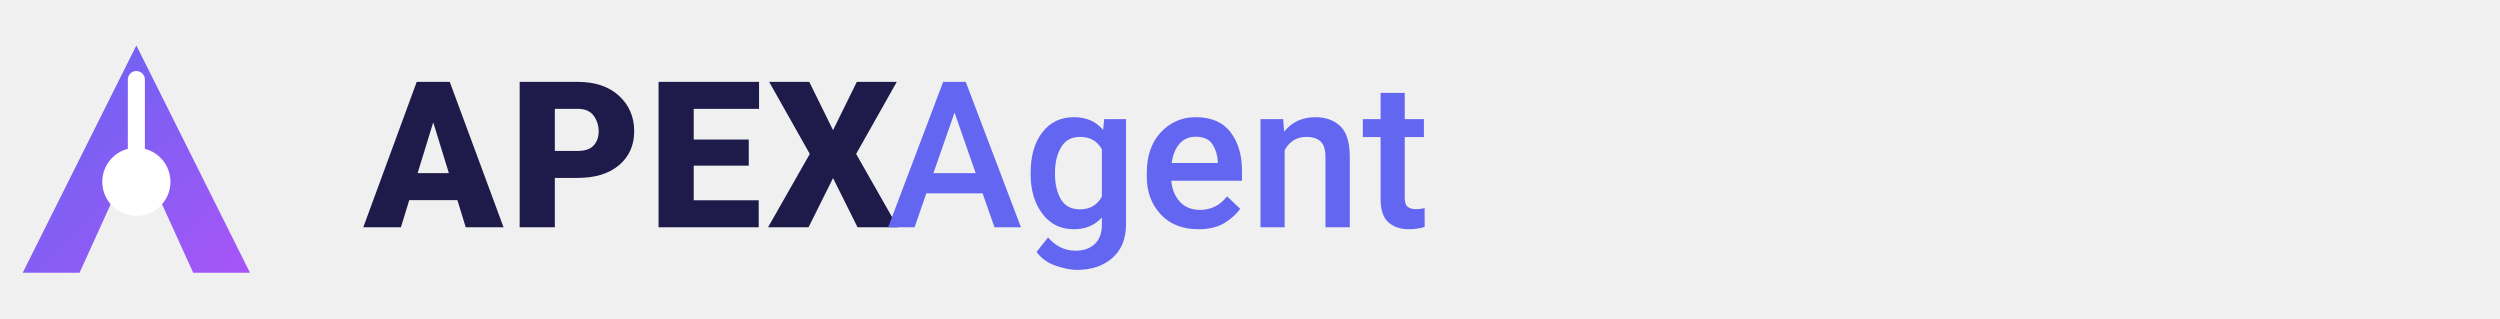
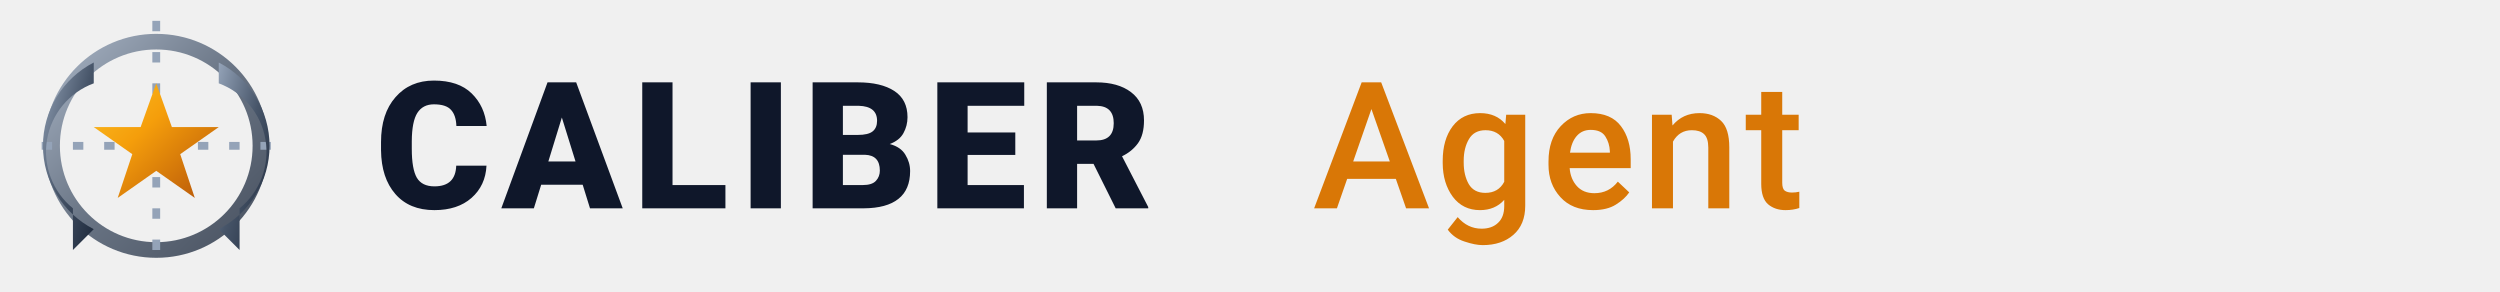
- <svg xmlns="http://www.w3.org/2000/svg" viewBox="0 0 220 28" width="220" height="28">
+ <svg xmlns="http://www.w3.org/2000/svg" viewBox="0 0 240 28" width="240" height="28">
  <defs>
-     <linearGradient id="apex-grad" x1="0%" y1="0%" x2="100%" y2="100%">
-       <stop offset="0%" stop-color="#6366f1" />
-       <stop offset="100%" stop-color="#a855f7" />
+     <linearGradient id="caliber-steel" x1="0%" y1="0%" x2="100%" y2="100%">
+       <stop offset="0%" stop-color="#94a3b8" />
+       <stop offset="50%" stop-color="#475569" />
+       <stop offset="100%" stop-color="#1e293b" />
+     </linearGradient>
+     <linearGradient id="caliber-gold" x1="0%" y1="0%" x2="100%" y2="100%">
+       <stop offset="0%" stop-color="#fbbf24" />
+       <stop offset="40%" stop-color="#f59e0b" />
+       <stop offset="100%" stop-color="#b45309" />
    </linearGradient>
  </defs>
-   <g transform="translate(0, 2)">
-     <path d="M12 2 L2 22 L7 22 L12 11 L17 22 L22 22 Z" fill="url(#apex-grad)" />
-     <circle cx="12" cy="14" r="3" fill="#ffffff" />
-     <path d="M12 5 L12 11" stroke="#ffffff" stroke-width="1.5" stroke-linecap="round" />
+   <g transform="translate(2, 0)">
+     <circle cx="13" cy="14" r="10" stroke="url(#caliber-steel)" stroke-width="1.5" fill="none" stroke-opacity="0.8" />
+     <line x1="13" y1="2" x2="13" y2="26" stroke="#94a3b8" stroke-width="0.75" stroke-dasharray="1 2" />
+     <line x1="2" y1="14" x2="24" y2="14" stroke="#94a3b8" stroke-width="0.75" stroke-dasharray="1 2" />
+     <path d="M7 6 A9 9 0 0 0 7 22 L5 24 L5 20 A7 7 0 0 1 7 8 Z" fill="url(#caliber-steel)" />
+     <path d="M19 6 A9 9 0 0 1 19 22 L21 24 L21 20 A7 7 0 0 0 19 8 Z" fill="url(#caliber-steel)" />
+     <path d="M13 8 L14.5 12.2 L19 12.2 L15.3 14.8 L16.7 19 L13 16.4 L9.3 19 L10.7 14.8 L7 12.2 L11.5 12.2 Z" fill="url(#caliber-gold)" />
  </g>
-   <text x="32" y="20" font-family="system-ui, -apple-system, BlinkMacSystemFont, 'Segoe UI', Roboto, Helvetica, Arial, sans-serif" font-weight="900" font-size="18" fill="#1e1b4b" letter-spacing="0.5">APEX</text>
-   <text x="78" y="20" font-family="system-ui, -apple-system, BlinkMacSystemFont, 'Segoe UI', Roboto, Helvetica, Arial, sans-serif" font-weight="500" font-size="18" fill="#6366f1">Agent</text>
+   <text x="36" y="20" font-family="system-ui, -apple-system, BlinkMacSystemFont, 'Segoe UI', Roboto, Helvetica, Arial, sans-serif" font-weight="900" font-size="17" fill="#0f172a" letter-spacing="1">CALIBER</text>
+   <text x="126" y="20" font-family="system-ui, -apple-system, BlinkMacSystemFont, 'Segoe UI', Roboto, Helvetica, Arial, sans-serif" font-weight="500" font-size="17" fill="#d97706" letter-spacing="0.5">Agent</text>
</svg>
